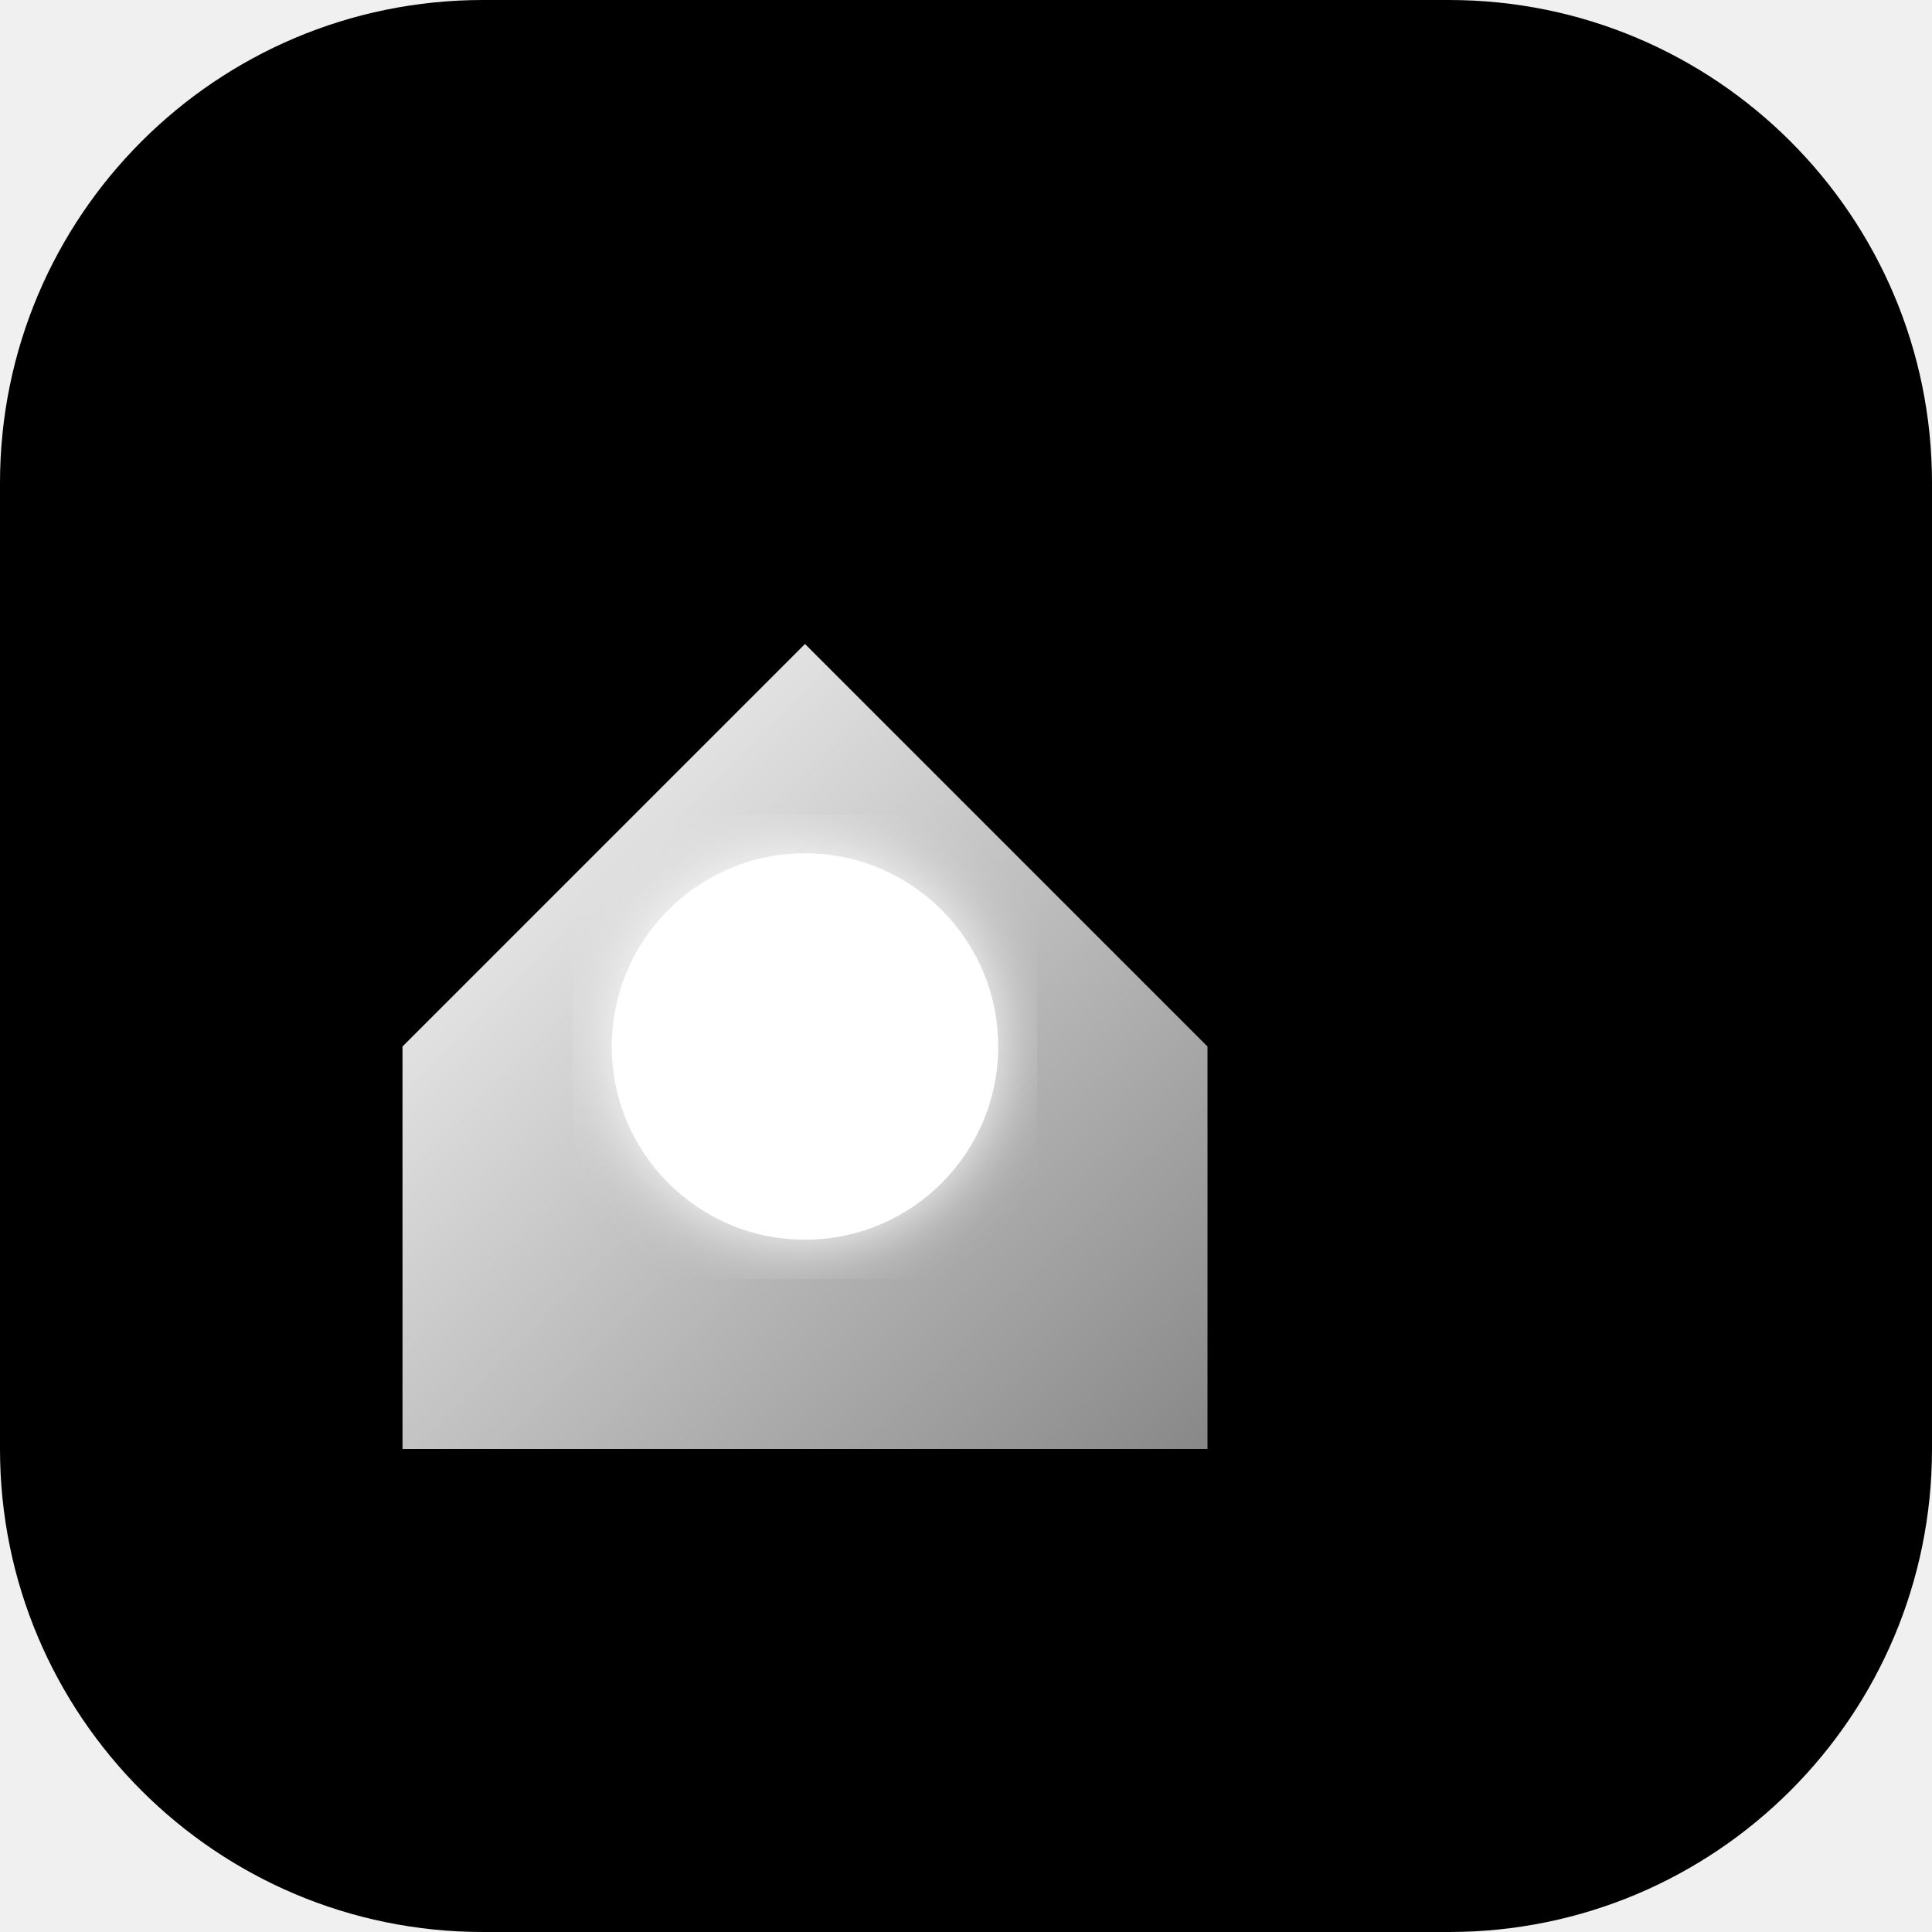
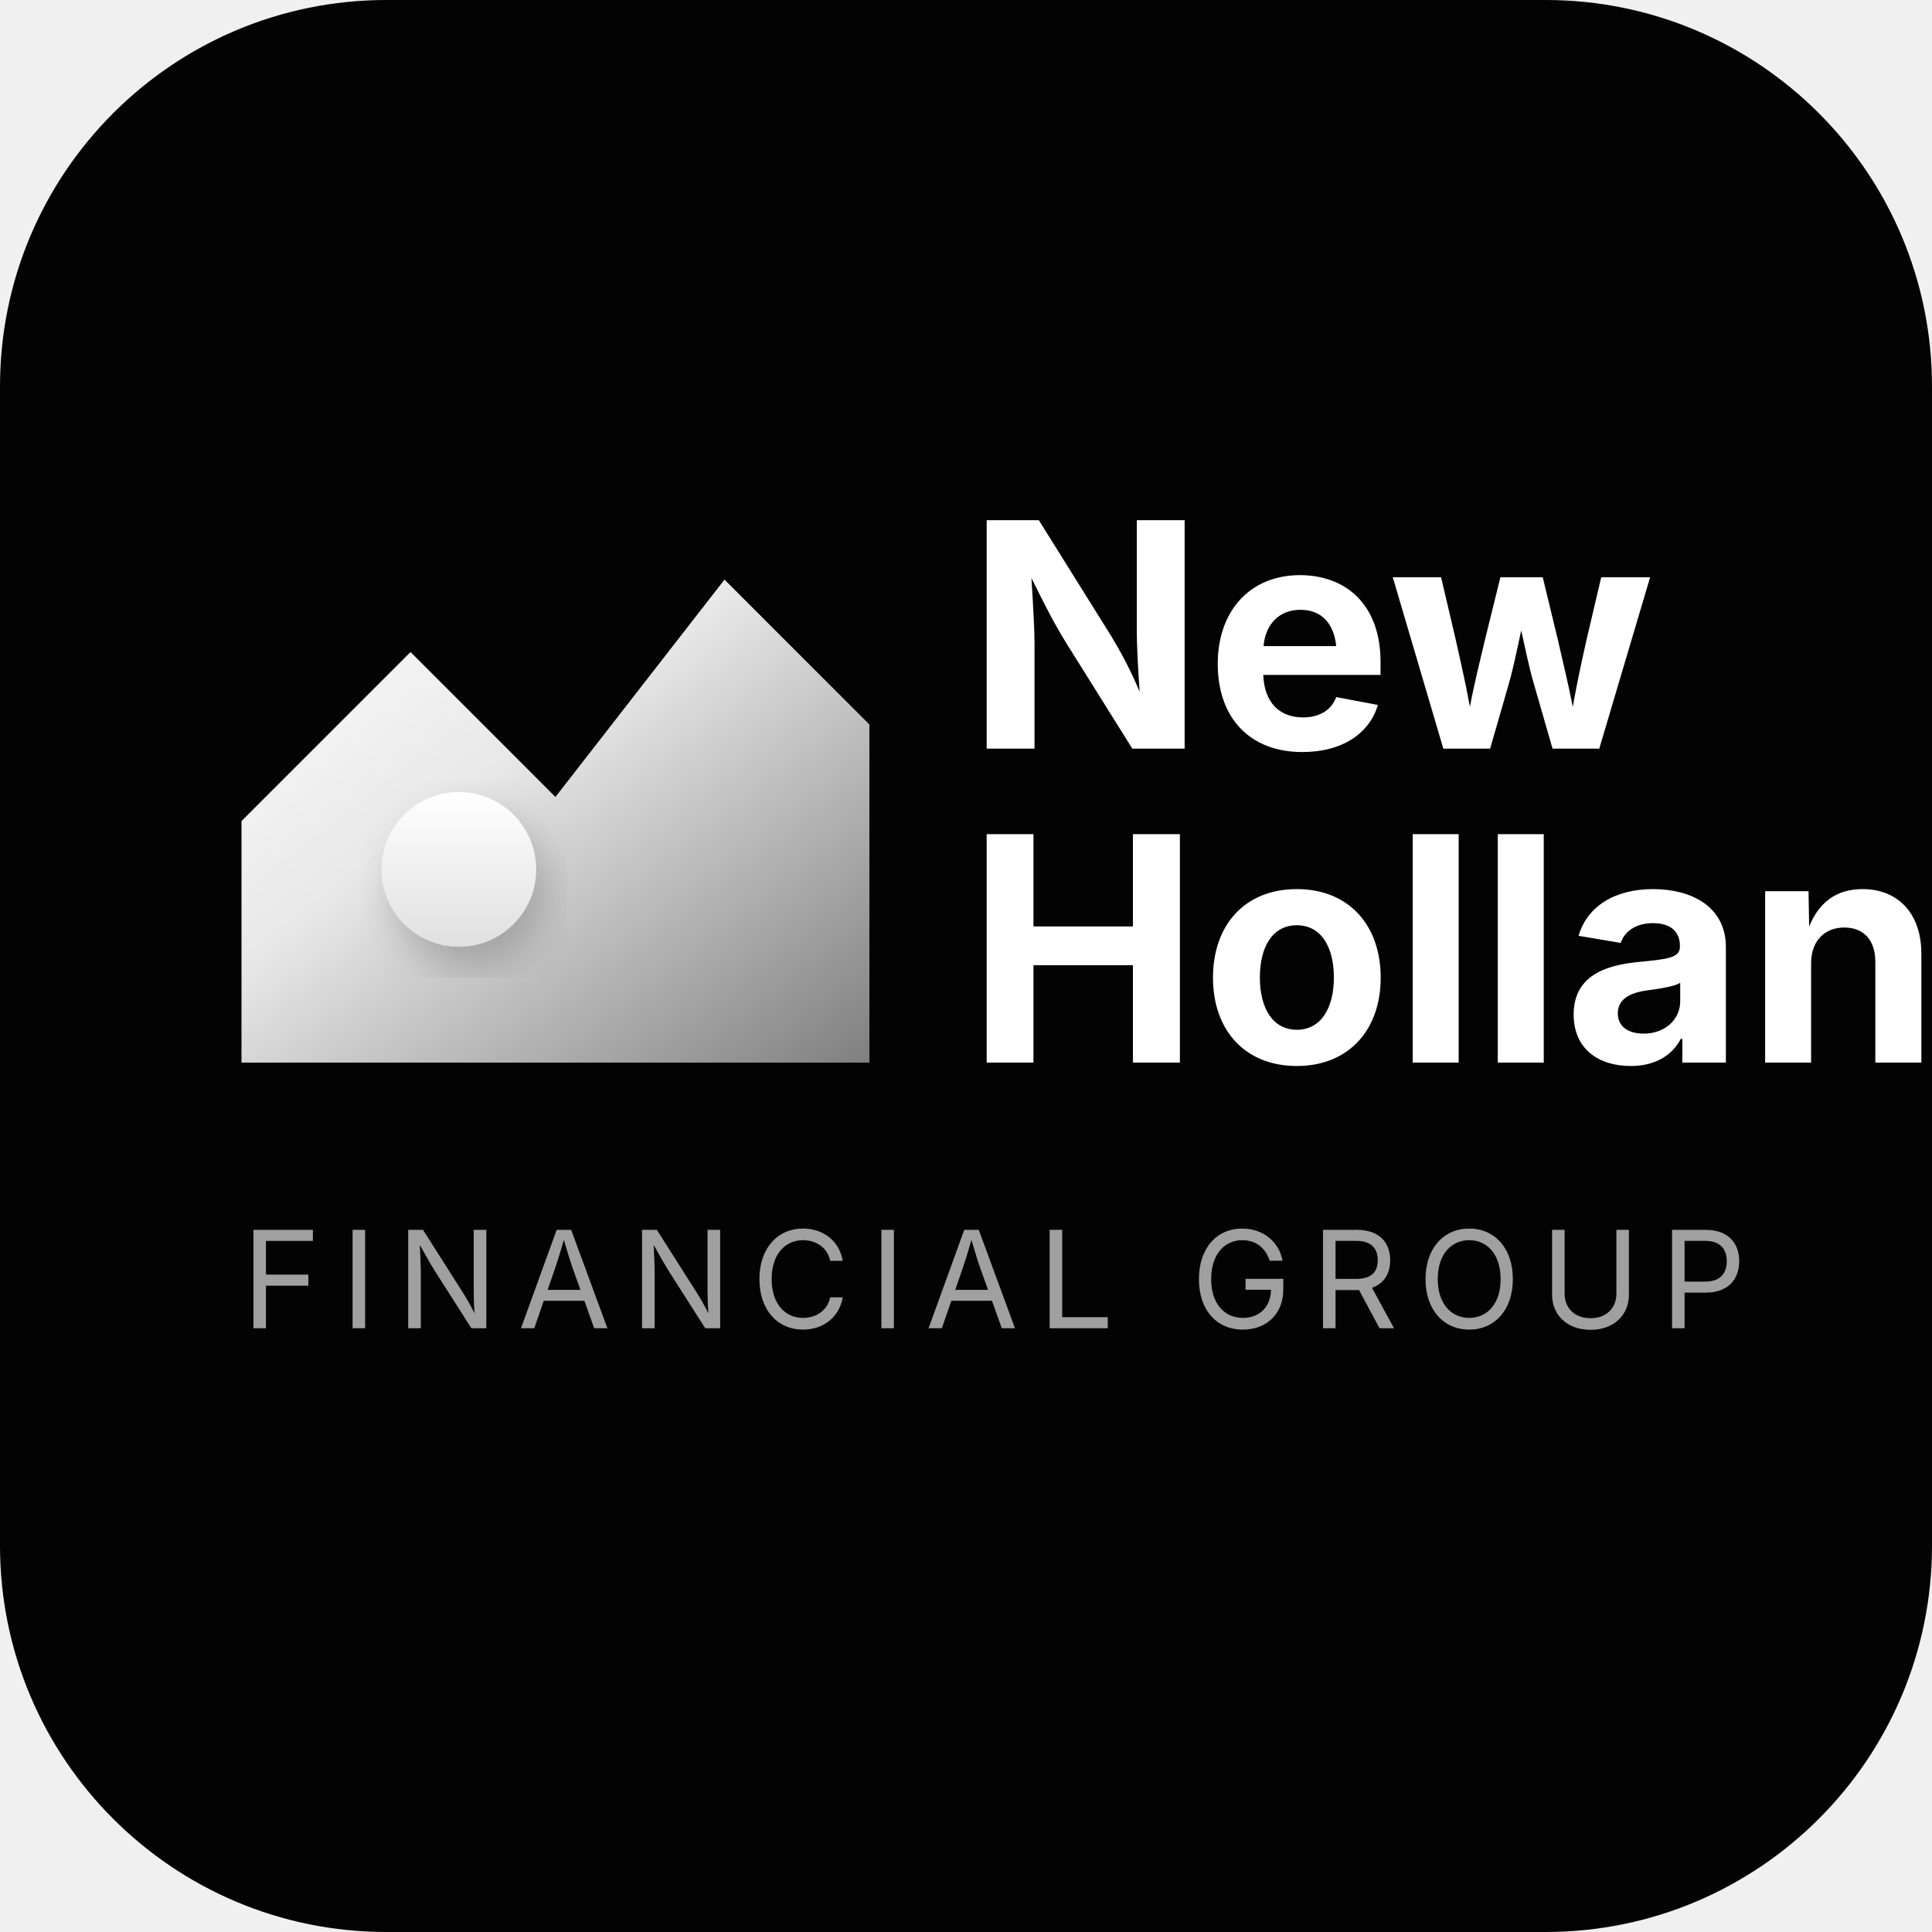
- <svg xmlns="http://www.w3.org/2000/svg" viewBox="0 0 120 120">
-   <rect width="120" height="120" rx="30" fill="#000000" />
-   <path d="M 25,65 L 50,40 L 75,65 L 75,90 L 25,90 Z" fill="url(#houseGrad)" />
-   <circle cx="50" cy="65" r="12" fill="#ffffff" filter="url(#glow)" />
+ <svg xmlns="http://www.w3.org/2000/svg" viewBox="0 0 400 400">
  <defs>
    <linearGradient id="houseGrad" x1="0" y1="0" x2="1" y2="1">
      <stop offset="0%" stop-color="#ffffff" />
-       <stop offset="100%" stop-color="#888888" />
+       <stop offset="40%" stop-color="#e8e8e8" />
+       <stop offset="100%" stop-color="#808080" />
    </linearGradient>
-     <filter id="glow">
-       <feGaussianBlur stdDeviation="2" result="coloredBlur" />
-       <feMerge>
-         <feMergeNode in="coloredBlur" />
-         <feMergeNode in="SourceGraphic" />
-       </feMerge>
+     <linearGradient id="circleGrad" x1="0" y1="0" x2="0" y2="1">
+       <stop offset="0%" stop-color="#ffffff" />
+       <stop offset="100%" stop-color="#e0e0e0" />
+     </linearGradient>
+     <filter id="dropShadow" x="-20%" y="-20%" width="140%" height="140%">
+       <feDropShadow dx="2" dy="4" stdDeviation="4" flood-opacity="0.2" />
    </filter>
  </defs>
+   <rect width="400" height="400" rx="80" fill="#030303" />
+   <path d="M 50 220             L 50 170             L 85 135             L 115 165             L 150 120             L 180 150             L 180 220 Z" fill="url(#houseGrad)" />
+   <circle cx="95" cy="180" r="16" fill="url(#circleGrad)" filter="url(#dropShadow)" />
+   <text x="200" y="155" font-family="system-ui, -apple-system, sans-serif" font-weight="bold" font-size="65" fill="#ffffff">New</text>
+   <text x="200" y="220" font-family="system-ui, -apple-system, sans-serif" font-weight="bold" font-size="65" fill="#ffffff">Holland</text>
+   <text x="50" y="275" font-family="system-ui, -apple-system, sans-serif" font-size="28" font-weight="400" letter-spacing="4" fill="#a0a0a0">FINANCIAL GROUP</text>
</svg>
